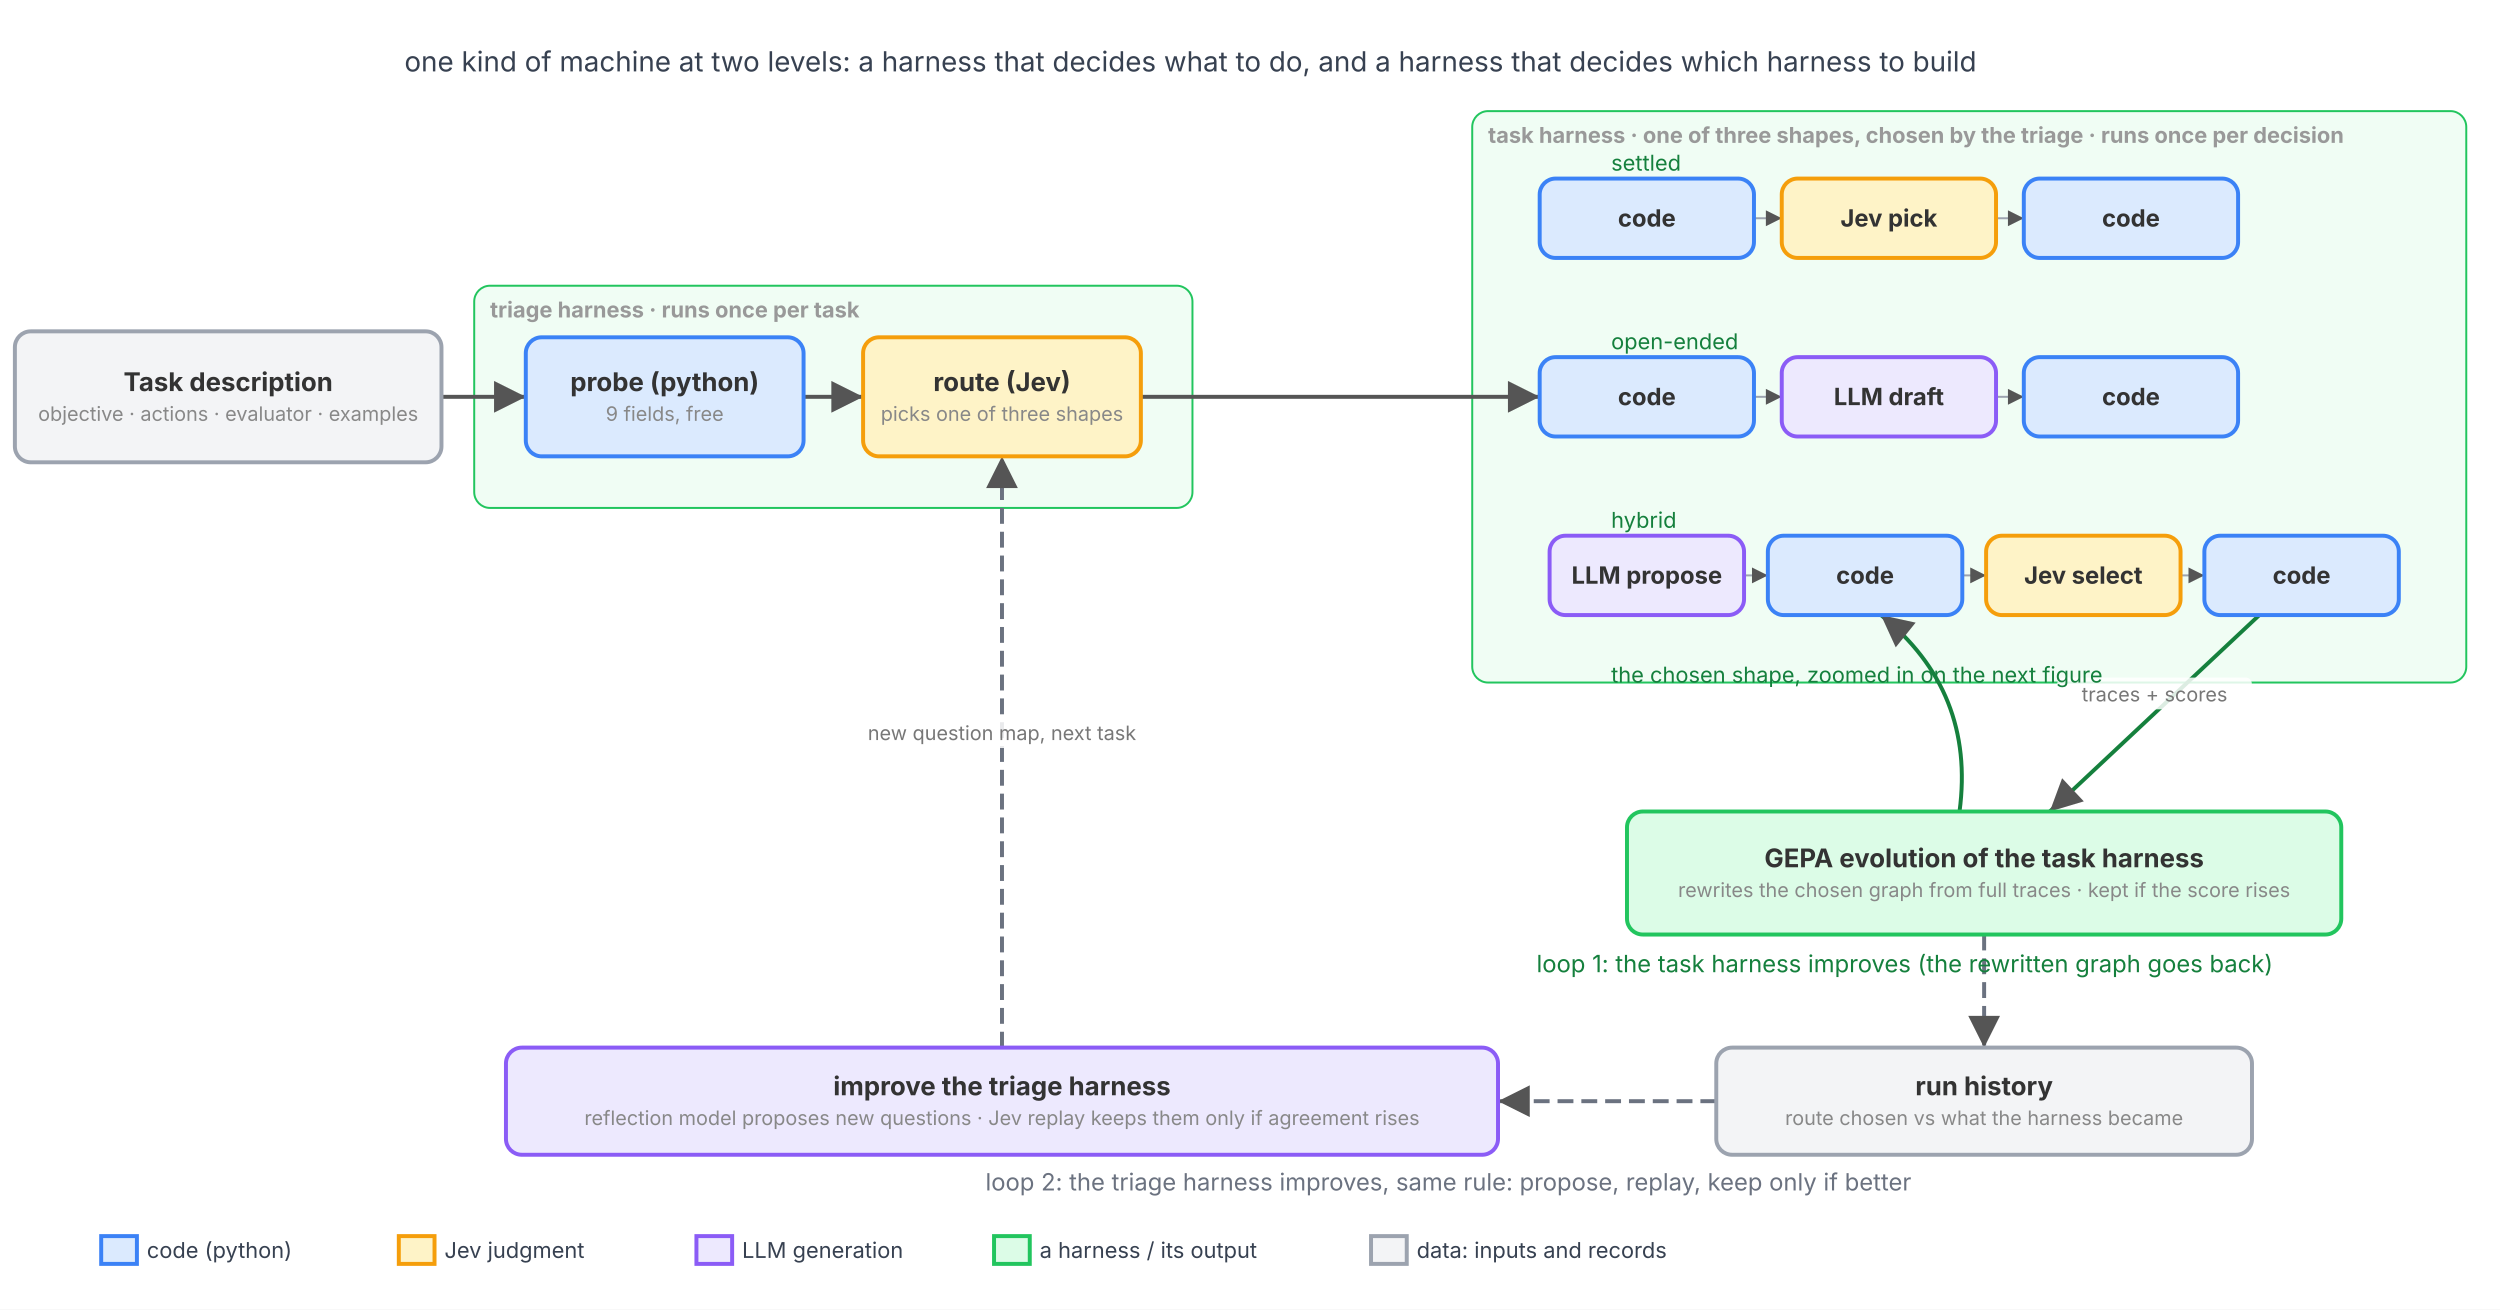
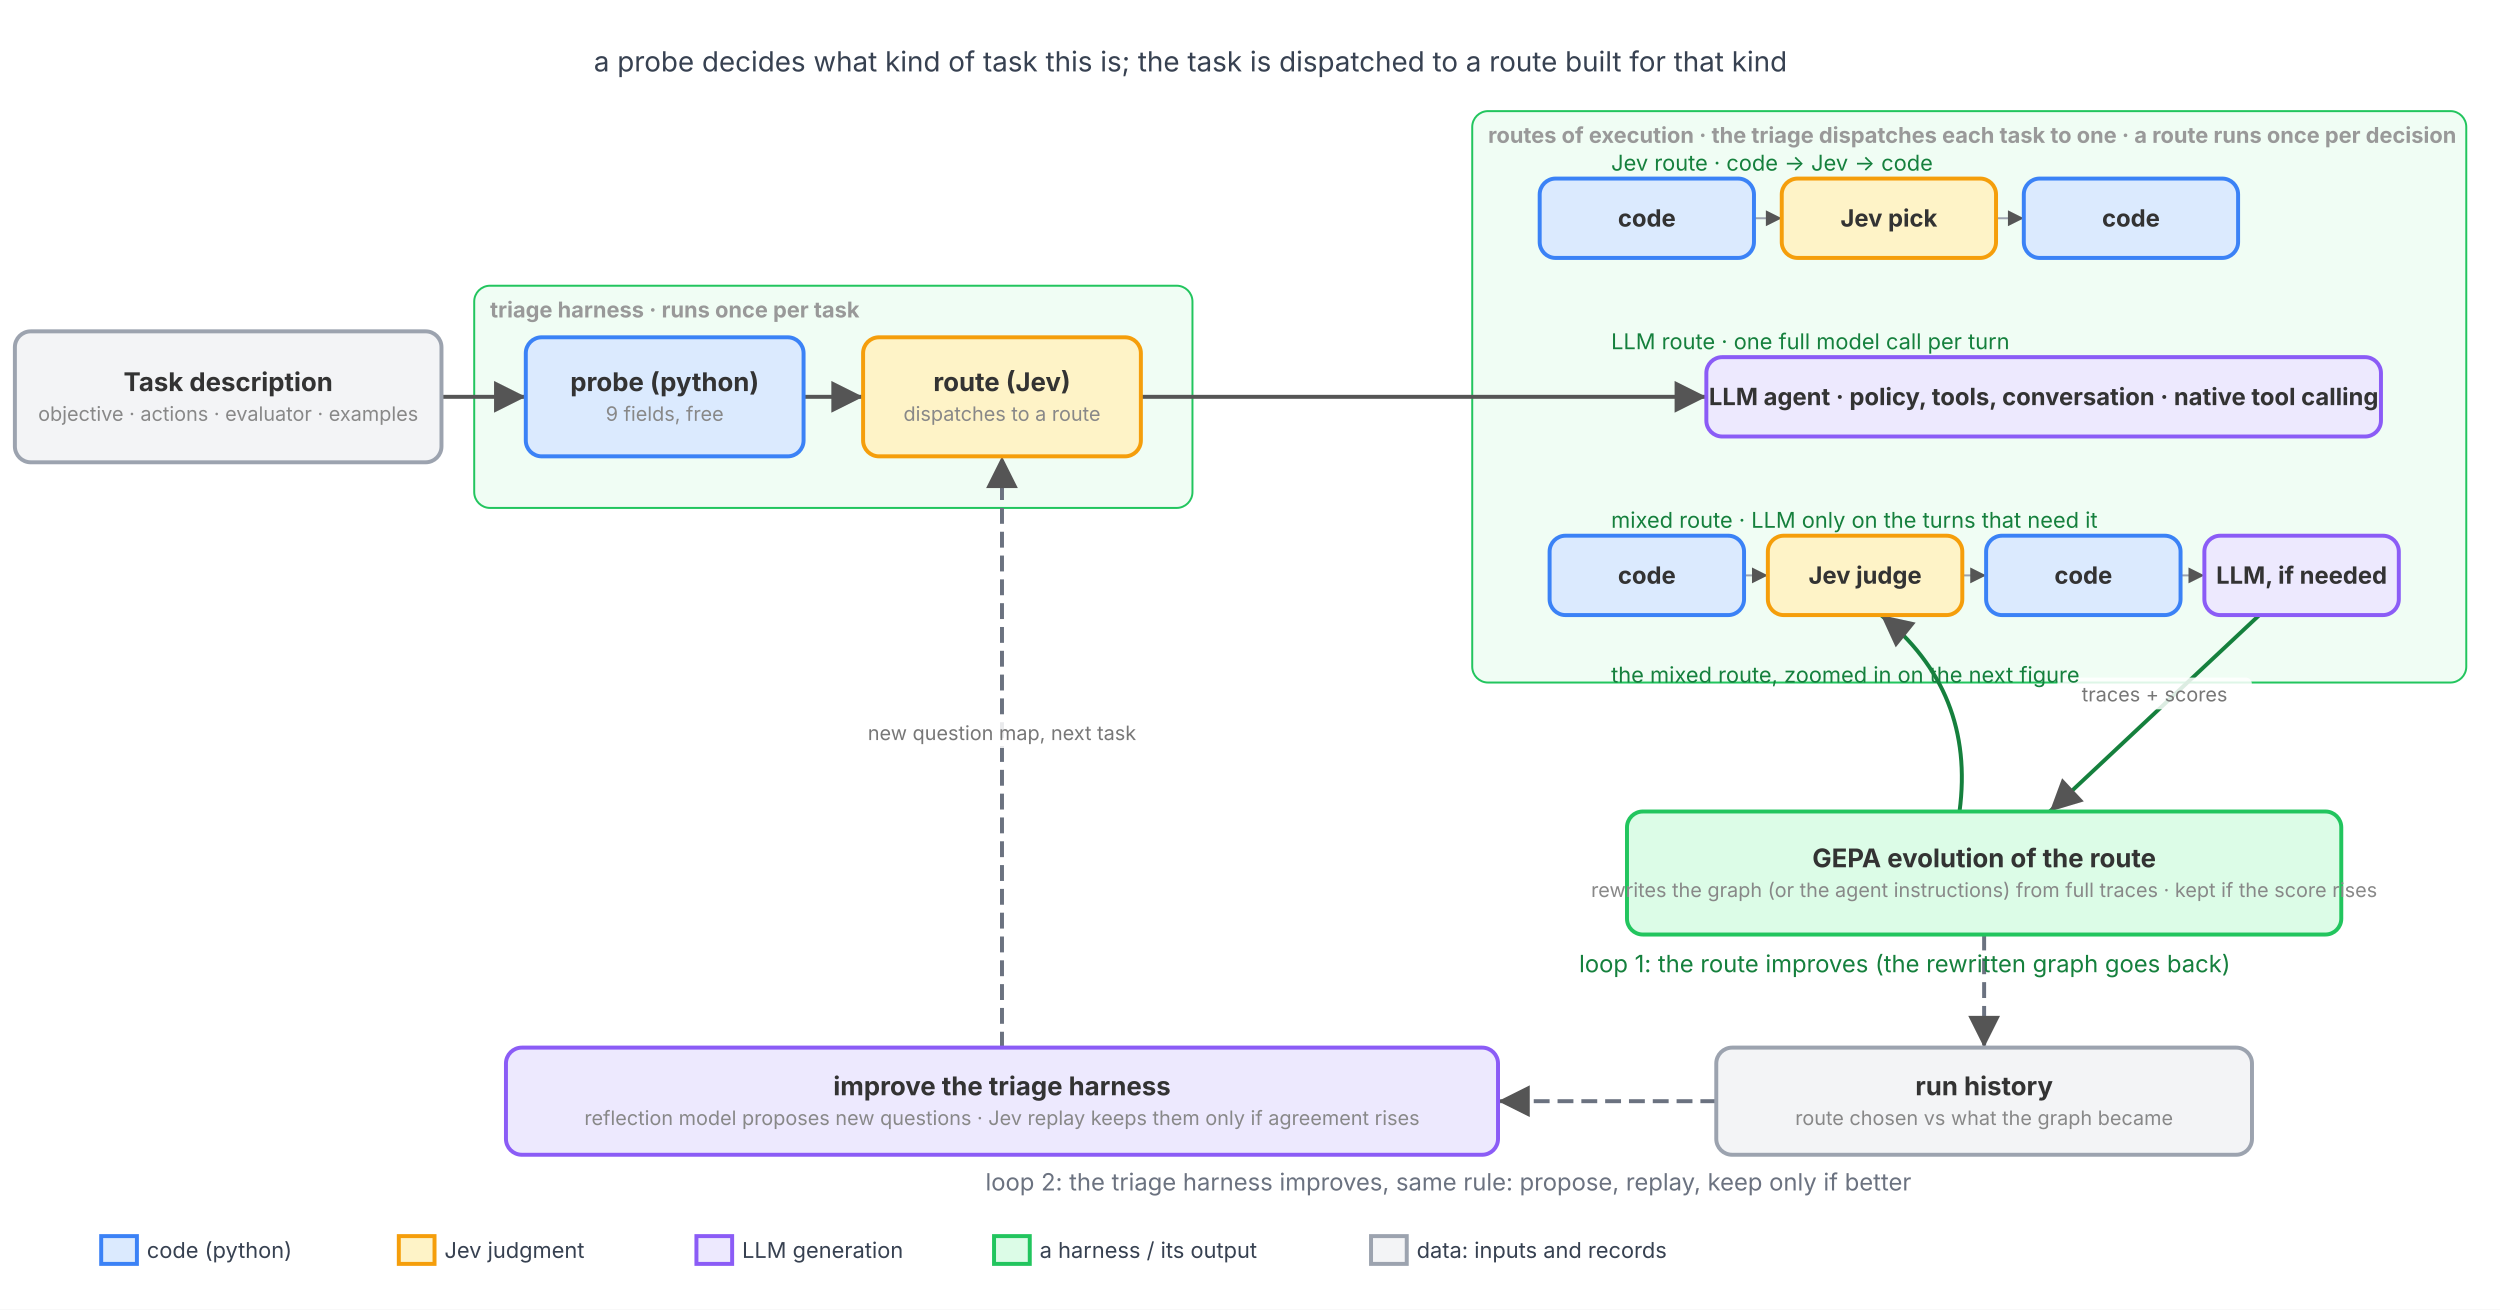
<svg xmlns="http://www.w3.org/2000/svg" font-family="Inter, Helvetica, Arial, sans-serif" height="660" viewBox="0 0 1260 660" width="1260">
  <rect fill="#FFFFFF" height="660" width="1260" />
  <defs>
    <marker id="arrow-default" markerHeight="10" markerUnits="strokeWidth" markerWidth="10" orient="auto" refX="8" refY="4">
      <polygon fill="#555555" points="0 0, 8 4, 0 8" />
    </marker>
    <marker id="arrow-c0" markerHeight="10" markerUnits="strokeWidth" markerWidth="10" orient="auto" refX="8" refY="4">
      <polygon fill="#2563EB" points="0 0, 8 4, 0 8" />
    </marker>
    <marker id="arrow-c1" markerHeight="10" markerUnits="strokeWidth" markerWidth="10" orient="auto" refX="8" refY="4">
      <polygon fill="#10B981" points="0 0, 8 4, 0 8" />
    </marker>
    <marker id="arrow-c2" markerHeight="10" markerUnits="strokeWidth" markerWidth="10" orient="auto" refX="8" refY="4">
      <polygon fill="#7C3AED" points="0 0, 8 4, 0 8" />
    </marker>
    <marker id="arrow-c3" markerHeight="10" markerUnits="strokeWidth" markerWidth="10" orient="auto" refX="8" refY="4">
      <polygon fill="#EA580C" points="0 0, 8 4, 0 8" />
    </marker>
    <marker id="arrow-c4" markerHeight="10" markerUnits="strokeWidth" markerWidth="10" orient="auto" refX="8" refY="4">
      <polygon fill="#C62828" points="0 0, 8 4, 0 8" />
    </marker>
    <marker id="arrow-c5" markerHeight="10" markerUnits="strokeWidth" markerWidth="10" orient="auto" refX="8" refY="4">
      <polygon fill="#0D47A1" points="0 0, 8 4, 0 8" />
    </marker>
    <marker id="arrow-c6" markerHeight="10" markerUnits="strokeWidth" markerWidth="10" orient="auto" refX="8" refY="4">
      <polygon fill="#1B5E20" points="0 0, 8 4, 0 8" />
    </marker>
    <marker id="arrow-c7" markerHeight="10" markerUnits="strokeWidth" markerWidth="10" orient="auto" refX="8" refY="4">
      <polygon fill="#4A148C" points="0 0, 8 4, 0 8" />
    </marker>
    <marker id="arrow-c8" markerHeight="10" markerUnits="strokeWidth" markerWidth="10" orient="auto" refX="8" refY="4">
      <polygon fill="#BF360C" points="0 0, 8 4, 0 8" />
    </marker>
    <marker id="arrow-c9" markerHeight="10" markerUnits="strokeWidth" markerWidth="10" orient="auto" refX="8" refY="4">
      <polygon fill="#37474F" points="0 0, 8 4, 0 8" />
    </marker>
  </defs>
  <rect fill="#F0FDF4" height="112.0" rx="8" stroke="#22C55E" stroke-width="1" width="362.0" x="239.0" y="144.0" />
  <text fill="#999999" font-size="11" font-weight="bold" x="247.0" y="160.0">triage harness · runs once per task</text>
  <rect fill="#F0FDF4" height="288.0" rx="8" stroke="#22C55E" stroke-width="1" width="501.0" x="742.0" y="56.0" />
-   <text fill="#999999" font-size="11" font-weight="bold" x="750.0" y="72.0">task harness · one of three shapes, chosen by the triage · runs once per decision</text>
+   <text fill="#999999" font-size="11" font-weight="bold" x="750.0" y="72.0">routes of execution · the triage dispatches each task to one · a route runs once per decision</text>
  <path d="M 222.5,200.0 L 265.0,200.0" fill="none" marker-end="url(#arrow-default)" stroke="#555555" stroke-width="2" />
  <path d="M 405.0,200.0 L 435.0,200.0" fill="none" marker-end="url(#arrow-default)" stroke="#555555" stroke-width="2" />
  <path d="M 884.0,110.0 L 898.0,110.0" fill="none" marker-end="url(#arrow-default)" stroke="#9CA3AF" stroke-width="1" />
  <path d="M 1006.0,110.0 L 1020.0,110.0" fill="none" marker-end="url(#arrow-default)" stroke="#9CA3AF" stroke-width="1" />
-   <path d="M 884.0,200.0 L 898.0,200.0" fill="none" marker-end="url(#arrow-default)" stroke="#9CA3AF" stroke-width="1" />
-   <path d="M 1006.0,200.0 L 1020.0,200.0" fill="none" marker-end="url(#arrow-default)" stroke="#9CA3AF" stroke-width="1" />
  <path d="M 879.0,290.0 L 891.0,290.0" fill="none" marker-end="url(#arrow-default)" stroke="#9CA3AF" stroke-width="1" />
  <path d="M 989.0,290.0 L 1001.0,290.0" fill="none" marker-end="url(#arrow-default)" stroke="#9CA3AF" stroke-width="1" />
-   <path d="M 1099.0,290.0 L 1111.0,290.0" fill="none" marker-end="url(#arrow-default)" stroke="#9CA3AF" stroke-width="1" />
-   <path d="M 575.0,200.0 L 776.0,200.0" fill="none" marker-end="url(#arrow-default)" stroke="#555555" stroke-width="2" />
+   <path d="M 1099.0,290.0 L 1111.0,290.0" fill="none" marker-end="url(#arrow-default)" stroke="#9CA3AF" stroke-dasharray="8,4" stroke-width="1" />
  <path d="M 1138.7,310.0 L 1033.1,409.0" fill="none" marker-end="url(#arrow-default)" stroke="#15803D" stroke-width="2" />
  <rect fill="#FFFFFF" height="16" opacity="0.85" rx="3" width="98.0" x="1036.9" y="341.5" />
  <text fill="#777777" font-size="10" text-anchor="middle" x="1085.9" y="353.5">traces + scores</text>
  <path d="M 987.6,409.0 Q 995.7,348.4 948.0,310.0" fill="none" marker-end="url(#arrow-default)" stroke="#15803D" stroke-width="2" />
  <path d="M 1000.0,471.0 L 1000.0,528.0" fill="none" marker-end="url(#arrow-default)" stroke="#6B7280" stroke-dasharray="8,4" stroke-width="2" />
  <path d="M 865.0,555.0 L 755.0,555.0" fill="none" marker-end="url(#arrow-default)" stroke="#6B7280" stroke-dasharray="8,4" stroke-width="2" />
  <path d="M 505.0,528.0 L 505.0,230.0" fill="none" marker-end="url(#arrow-default)" stroke="#6B7280" stroke-dasharray="8,4" stroke-width="2" />
  <rect fill="#FFFFFF" height="16" opacity="0.85" rx="3" width="170.0" x="420.0" y="361.0" />
  <text fill="#777777" font-size="10" text-anchor="middle" x="505.0" y="373.0">new question map, next task</text>
+   <path d="M 575.0,200.0 L 860.0,200.0" fill="none" marker-end="url(#arrow-default)" stroke="#555555" stroke-width="2" />
  <rect fill="#F3F4F6" height="66.0" rx="8" stroke="#9CA3AF" stroke-width="2" width="215.0" x="7.5" y="167.0" />
  <text fill="#333333" font-size="13" font-weight="bold" text-anchor="middle" x="115.0" y="197.1">Task description</text>
  <text fill="#888888" font-size="10" text-anchor="middle" x="115.0" y="212.1">objective · actions · evaluator · examples</text>
  <rect fill="#DBEAFE" height="60.0" rx="8" stroke="#3B82F6" stroke-width="2" width="140.0" x="265.0" y="170.0" />
  <text fill="#333333" font-size="13" font-weight="bold" text-anchor="middle" x="335.0" y="197.1">probe (python)</text>
  <text fill="#888888" font-size="10" text-anchor="middle" x="335.0" y="212.1">9 fields, free</text>
  <rect fill="#FEF3C7" height="60.0" rx="8" stroke="#F59E0B" stroke-width="2" width="140.0" x="435.0" y="170.0" />
  <text fill="#333333" font-size="13" font-weight="bold" text-anchor="middle" x="505.0" y="197.1">route (Jev)</text>
-   <text fill="#888888" font-size="10" text-anchor="middle" x="505.0" y="212.1">picks one of three shapes</text>
+   <text fill="#888888" font-size="10" text-anchor="middle" x="505.0" y="212.1">dispatches to a route</text>
  <rect fill="#DBEAFE" height="40.0" rx="8" stroke="#3B82F6" stroke-width="2" width="108.0" x="776.0" y="90.0" />
  <text fill="#333333" font-size="12" font-weight="bold" text-anchor="middle" x="830.0" y="114.2">code</text>
  <rect fill="#FEF3C7" height="40.0" rx="8" stroke="#F59E0B" stroke-width="2" width="108.0" x="898.0" y="90.0" />
  <text fill="#333333" font-size="12" font-weight="bold" text-anchor="middle" x="952.0" y="114.2">Jev pick</text>
  <rect fill="#DBEAFE" height="40.0" rx="8" stroke="#3B82F6" stroke-width="2" width="108.0" x="1020.0" y="90.0" />
  <text fill="#333333" font-size="12" font-weight="bold" text-anchor="middle" x="1074.0" y="114.2">code</text>
-   <rect fill="#DBEAFE" height="40.0" rx="8" stroke="#3B82F6" stroke-width="2" width="108.0" x="776.0" y="180.0" />
-   <text fill="#333333" font-size="12" font-weight="bold" text-anchor="middle" x="830.0" y="204.2">code</text>
-   <rect fill="#EDE9FE" height="40.0" rx="8" stroke="#8B5CF6" stroke-width="2" width="108.0" x="898.0" y="180.0" />
-   <text fill="#333333" font-size="12" font-weight="bold" text-anchor="middle" x="952.0" y="204.2">LLM draft</text>
-   <rect fill="#DBEAFE" height="40.0" rx="8" stroke="#3B82F6" stroke-width="2" width="108.0" x="1020.0" y="180.0" />
-   <text fill="#333333" font-size="12" font-weight="bold" text-anchor="middle" x="1074.0" y="204.2">code</text>
-   <rect fill="#EDE9FE" height="40.0" rx="8" stroke="#8B5CF6" stroke-width="2" width="98.0" x="781.0" y="270.0" />
-   <text fill="#333333" font-size="12" font-weight="bold" text-anchor="middle" x="830.0" y="294.2">LLM propose</text>
-   <rect fill="#DBEAFE" height="40.0" rx="8" stroke="#3B82F6" stroke-width="2" width="98.0" x="891.0" y="270.0" />
-   <text fill="#333333" font-size="12" font-weight="bold" text-anchor="middle" x="940.0" y="294.2">code</text>
-   <rect fill="#FEF3C7" height="40.0" rx="8" stroke="#F59E0B" stroke-width="2" width="98.0" x="1001.0" y="270.0" />
-   <text fill="#333333" font-size="12" font-weight="bold" text-anchor="middle" x="1050.0" y="294.2">Jev select</text>
-   <rect fill="#DBEAFE" height="40.0" rx="8" stroke="#3B82F6" stroke-width="2" width="98.0" x="1111.0" y="270.0" />
-   <text fill="#333333" font-size="12" font-weight="bold" text-anchor="middle" x="1160.0" y="294.2">code</text>
+   <rect fill="#DBEAFE" height="40.0" rx="8" stroke="#3B82F6" stroke-width="2" width="98.0" x="781.0" y="270.0" />
+   <text fill="#333333" font-size="12" font-weight="bold" text-anchor="middle" x="830.0" y="294.2">code</text>
+   <rect fill="#FEF3C7" height="40.0" rx="8" stroke="#F59E0B" stroke-width="2" width="98.0" x="891.0" y="270.0" />
+   <text fill="#333333" font-size="12" font-weight="bold" text-anchor="middle" x="940.0" y="294.2">Jev judge</text>
+   <rect fill="#DBEAFE" height="40.0" rx="8" stroke="#3B82F6" stroke-width="2" width="98.0" x="1001.0" y="270.0" />
+   <text fill="#333333" font-size="12" font-weight="bold" text-anchor="middle" x="1050.0" y="294.2">code</text>
+   <rect fill="#EDE9FE" height="40.0" rx="8" stroke="#8B5CF6" stroke-width="2" width="98.0" x="1111.0" y="270.0" />
+   <text fill="#333333" font-size="12" font-weight="bold" text-anchor="middle" x="1160.0" y="294.2">LLM, if needed</text>
  <rect fill="#DCFCE7" height="62.0" rx="8" stroke="#22C55E" stroke-width="2" width="360.0" x="820.0" y="409.0" />
-   <text fill="#333333" font-size="13" font-weight="bold" text-anchor="middle" x="1000.0" y="437.1">GEPA evolution of the task harness</text>
-   <text fill="#888888" font-size="10" text-anchor="middle" x="1000.0" y="452.1">rewrites the chosen graph from full traces · kept if the score rises</text>
+   <text fill="#333333" font-size="13" font-weight="bold" text-anchor="middle" x="1000.0" y="437.1">GEPA evolution of the route</text>
+   <text fill="#888888" font-size="10" text-anchor="middle" x="1000.0" y="452.1">rewrites the graph (or the agent instructions) from full traces · kept if the score rises</text>
  <rect fill="#F3F4F6" height="54.0" rx="8" stroke="#9CA3AF" stroke-width="2" width="270.0" x="865.0" y="528.0" />
  <text fill="#333333" font-size="13" font-weight="bold" text-anchor="middle" x="1000.0" y="552.0">run history</text>
-   <text fill="#888888" font-size="10" text-anchor="middle" x="1000.0" y="567.0">route chosen vs what the harness became</text>
+   <text fill="#888888" font-size="10" text-anchor="middle" x="1000.0" y="567.0">route chosen vs what the graph became</text>
  <rect fill="#EDE9FE" height="54.0" rx="8" stroke="#8B5CF6" stroke-width="2" width="500.0" x="255.0" y="528.0" />
  <text fill="#333333" font-size="13" font-weight="bold" text-anchor="middle" x="505.0" y="552.0">improve the triage harness</text>
  <text fill="#888888" font-size="10" text-anchor="middle" x="505.0" y="567.0">reflection model proposes new questions · Jev replay keeps them only if agreement rises</text>
  <rect fill="#DBEAFE" height="14.0" rx="0" stroke="#3B82F6" stroke-width="2" width="18.0" x="51.0" y="623.0" />
  <text fill="#333333" font-size="13" font-weight="bold" text-anchor="middle" x="60.0" y="634.5"> </text>
  <rect fill="#FEF3C7" height="14.0" rx="0" stroke="#F59E0B" stroke-width="2" width="18.0" x="201.0" y="623.0" />
  <text fill="#333333" font-size="13" font-weight="bold" text-anchor="middle" x="210.0" y="634.5"> </text>
  <rect fill="#EDE9FE" height="14.0" rx="0" stroke="#8B5CF6" stroke-width="2" width="18.0" x="351.0" y="623.0" />
  <text fill="#333333" font-size="13" font-weight="bold" text-anchor="middle" x="360.0" y="634.5"> </text>
  <rect fill="#DCFCE7" height="14.0" rx="0" stroke="#22C55E" stroke-width="2" width="18.0" x="501.0" y="623.0" />
  <text fill="#333333" font-size="13" font-weight="bold" text-anchor="middle" x="510.0" y="634.5"> </text>
  <rect fill="#F3F4F6" height="14.0" rx="0" stroke="#9CA3AF" stroke-width="2" width="18.0" x="691.0" y="623.0" />
  <text fill="#333333" font-size="13" font-weight="bold" text-anchor="middle" x="700.0" y="634.5"> </text>
-   <text fill="#15803D" font-size="11" text-anchor="start" x="812.0" y="86.0">settled</text>
-   <text fill="#15803D" font-size="11" text-anchor="start" x="812.0" y="176.0">open-ended</text>
-   <text fill="#15803D" font-size="11" text-anchor="start" x="812.0" y="266.0">hybrid</text>
+   <rect fill="#EDE9FE" height="40.0" rx="8" stroke="#8B5CF6" stroke-width="2" width="340.0" x="860.0" y="180.0" />
+   <text fill="#333333" font-size="12" font-weight="bold" text-anchor="middle" x="1030.0" y="204.2">LLM agent · policy, tools, conversation · native tool calling</text>
+   <text fill="#15803D" font-size="11" text-anchor="start" x="812.0" y="86.0">Jev route · code → Jev → code</text>
+   <text fill="#15803D" font-size="11" text-anchor="start" x="812.0" y="176.0">LLM route · one full model call per turn</text>
+   <text fill="#15803D" font-size="11" text-anchor="start" x="812.0" y="266.0">mixed route · LLM only on the turns that need it</text>
  <text fill="#374151" font-size="11" text-anchor="start" x="74.0" y="634.0">code (python)</text>
  <text fill="#374151" font-size="11" text-anchor="start" x="224.0" y="634.0">Jev judgment</text>
  <text fill="#374151" font-size="11" text-anchor="start" x="374.0" y="634.0">LLM generation</text>
  <text fill="#374151" font-size="11" text-anchor="start" x="524.0" y="634.0">a harness / its output</text>
  <text fill="#374151" font-size="11" text-anchor="start" x="714.0" y="634.0">data: inputs and records</text>
-   <text fill="#374151" font-size="14" text-anchor="middle" x="600.0" y="36.0">one kind of machine at two levels: a harness that decides what to do, and a harness that decides which harness to build</text>
-   <text fill="#15803D" font-size="12" text-anchor="middle" x="960.0" y="490.0">loop 1: the task harness improves (the rewritten graph goes back)</text>
+   <text fill="#374151" font-size="14" text-anchor="middle" x="600.0" y="36.0">a probe decides what kind of task this is; the task is dispatched to a route built for that kind</text>
+   <text fill="#15803D" font-size="12" text-anchor="middle" x="960.0" y="490.0">loop 1: the route improves (the rewritten graph goes back)</text>
  <text fill="#6B7280" font-size="12" text-anchor="middle" x="730.0" y="600.0">loop 2: the triage harness improves, same rule: propose, replay, keep only if better</text>
-   <text fill="#15803D" font-size="11" text-anchor="start" x="812.0" y="344.0">the chosen shape, zoomed in on the next figure</text>
+   <text fill="#15803D" font-size="11" text-anchor="start" x="812.0" y="344.0">the mixed route, zoomed in on the next figure</text>
</svg>
